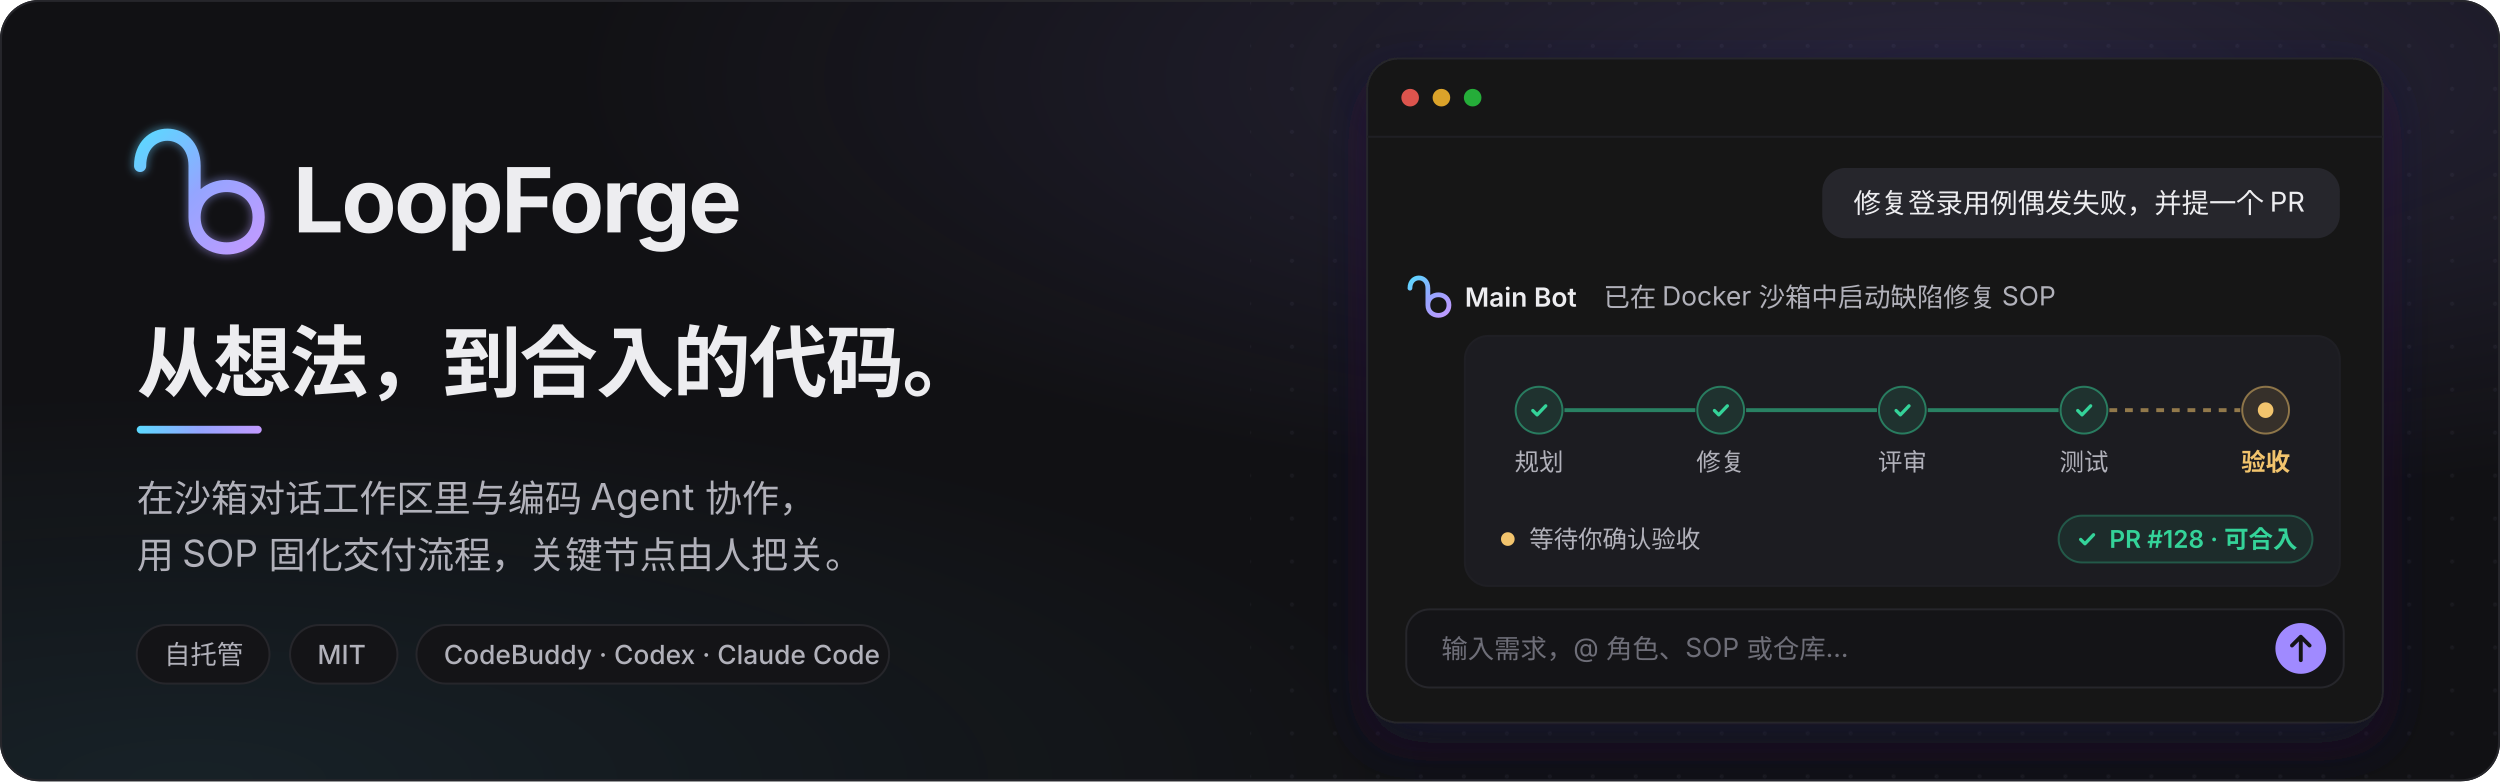
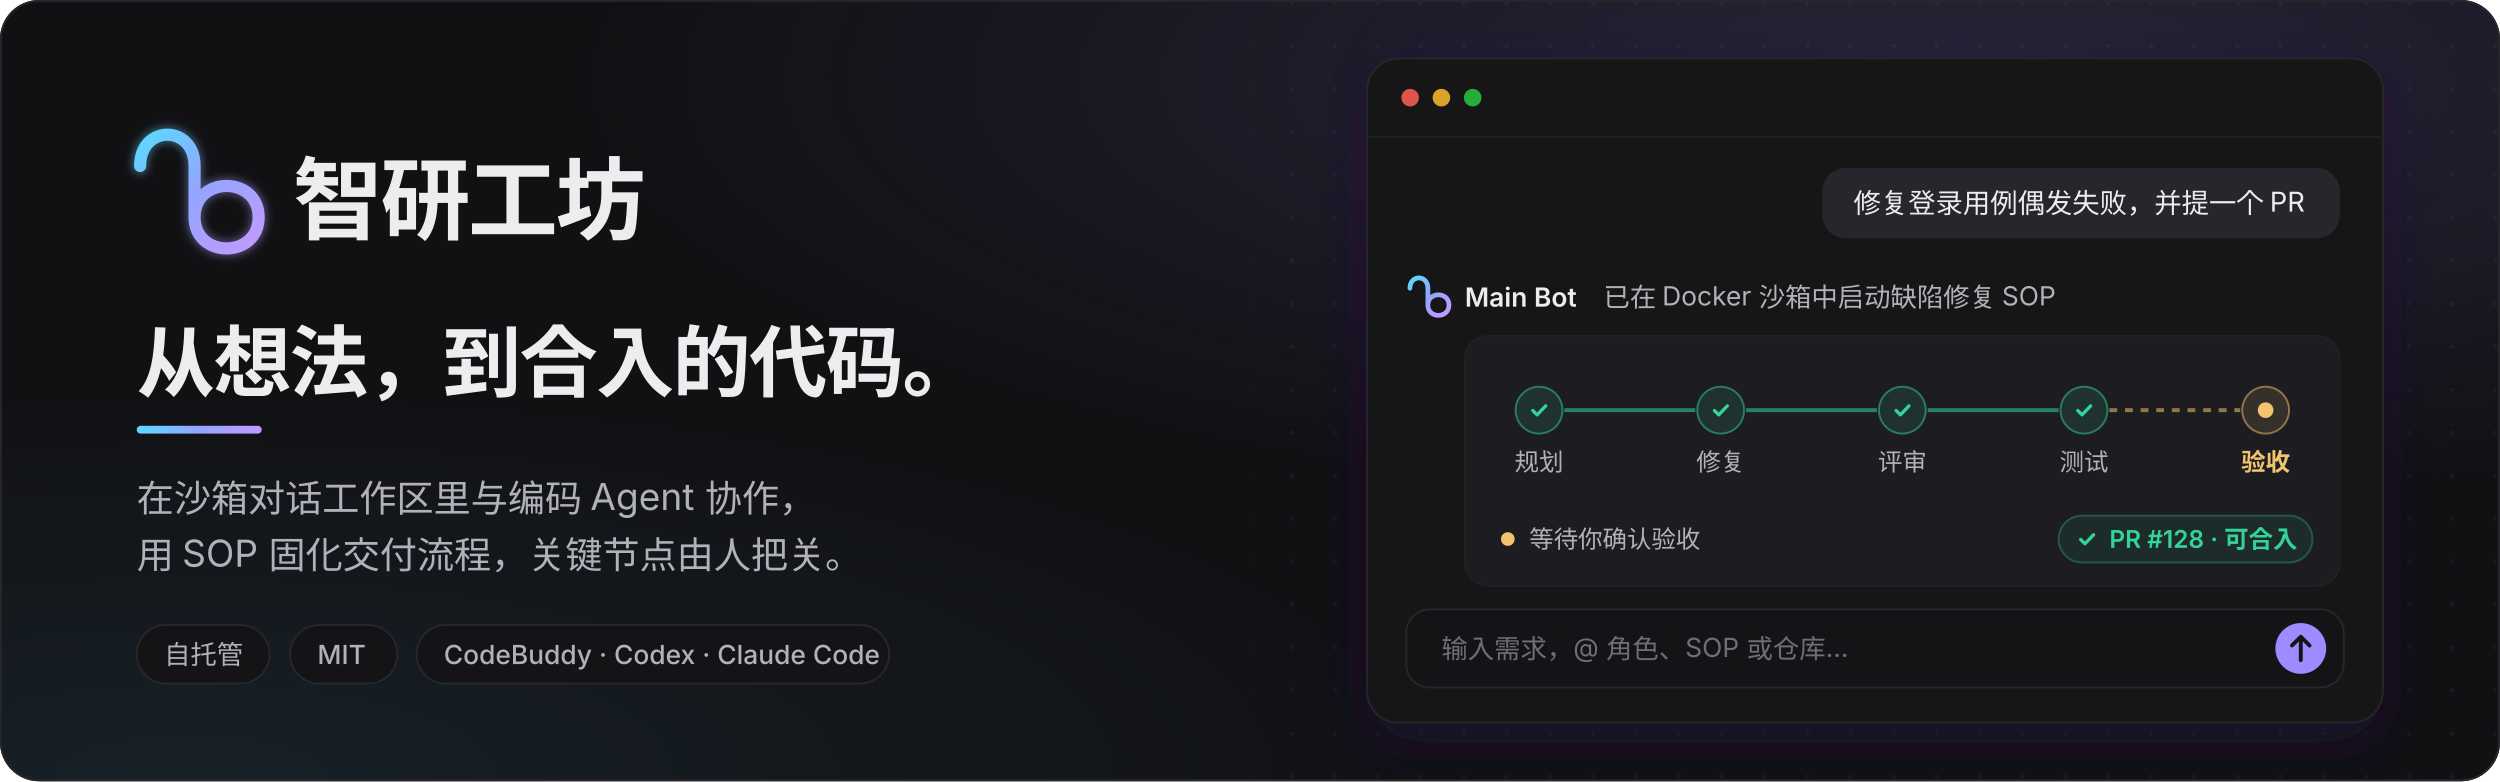
<svg xmlns="http://www.w3.org/2000/svg" width="1280" height="400" viewBox="0 0 1280 400" role="img" aria-labelledby="title">
  <defs>
    <linearGradient id="mark" x1="19" y1="20" x2="93" y2="93" gradientUnits="userSpaceOnUse">
      <stop stop-color="#5bd9ff" />
      <stop offset=".48" stop-color="#94a5ff" />
      <stop offset="1" stop-color="#c29aff" />
    </linearGradient>
    <linearGradient id="ink" x1="0" x2="1">
      <stop stop-color="#5bd9ff" />
      <stop offset=".5" stop-color="#94a5ff" />
      <stop offset="1" stop-color="#c29aff" />
    </linearGradient>
    <radialGradient id="g1" cx="0.78" cy="0.1" r="0.55">
      <stop stop-color="#a08aff" stop-opacity=".16" />
      <stop offset="1" stop-color="#a08aff" stop-opacity="0" />
    </radialGradient>
    <radialGradient id="g2" cx="0.08" cy="1" r="0.5">
      <stop stop-color="#5bd9ff" stop-opacity=".08" />
      <stop offset="1" stop-color="#5bd9ff" stop-opacity="0" />
    </radialGradient>
    <pattern id="dots" width="22" height="22" patternUnits="userSpaceOnUse">
      <circle cx="1.5" cy="1.5" r="1.1" fill="#1a1a1f" />
    </pattern>
    <filter id="shadow" x="-10%" y="-10%" width="120%" height="130%">
      <feDropShadow dx="0" dy="10" stdDeviation="14" flood-color="#1b1540" flood-opacity=".5" />
    </filter>
    <filter id="blur" x="-60%" y="-60%" width="220%" height="220%">
      <feGaussianBlur stdDeviation="2.4" />
    </filter>
    <clipPath id="frame">
      <rect width="1280" height="400" rx="20" />
    </clipPath>
  </defs>
  <g clip-path="url(#frame)">
    <rect width="1280" height="400" fill="#111114" />
    <rect x="640" width="640" height="400" fill="url(#dots)" opacity=".9" />
    <rect width="1280" height="400" fill="url(#g1)" />
    <rect width="1280" height="400" fill="url(#g2)" />
  </g>
  <rect x=".5" y=".5" width="1279" height="399" rx="19.5" fill="none" stroke="#26262b" />
  <g font-family="Inter, -apple-system, BlinkMacSystemFont, 'Segoe UI', 'PingFang SC', 'Noto Sans SC', 'Microsoft YaHei', sans-serif">
    <g transform="translate(66 62) scale(.82) translate(-12 -12)">
      <path d="M53 72 C53 59 63 52.5 73 52.5 C83 52.5 93 59 93 72 C93 85 83 91.5 73 91.5 C63 91.5 53 85 53 72 C53 66.667 53 61.333 53 56 C53 50.667 53 45.333 53 40 C53 27 44.5 20.5 36 20.5 C27.5 20.5 19 27 19 40" stroke="url(#mark)" stroke-width="11" stroke-linecap="round" fill="none" opacity=".35" filter="url(#blur)" />
      <path d="M53 72 C53 59 63 52.5 73 52.5 C83 52.5 93 59 93 72 C93 85 83 91.5 73 91.5 C63 91.5 53 85 53 72 C53 66.667 53 61.333 53 56 C53 50.667 53 45.333 53 40 C53 27 44.5 20.5 36 20.5 C27.5 20.5 19 27 19 40" stroke="url(#mark)" stroke-width="7.6" stroke-linecap="round" stroke-linejoin="round" fill="none" />
    </g>
-     <text x="150" y="119" fill="#ededf0" font-size="46" font-weight="700" letter-spacing="-1.2">LoopForge</text>
+     <text x="150" y="119" fill="#ededf0" font-size="46" font-weight="700" letter-spacing="-1.2">智研工坊</text>
    <text x="70" y="200" fill="#ededf0" font-size="40" font-weight="650" letter-spacing="-.8">从想法，到合入的代码。</text>
    <rect x="70" y="218" width="64" height="4" rx="2" fill="url(#ink)" />
    <text x="70" y="262" fill="#b1b1ba" font-size="19">在沙箱对话工作区里与编码 Agent 协作，</text>
    <text x="70" y="291" fill="#b1b1ba" font-size="19">用 SOP 固化交付流程，关键节点由人把关。</text>
    <rect x="70" y="320" width="68" height="30" rx="15" fill="#141417" stroke="#26262b" />
    <text x="84" y="340" fill="#b1b1ba" font-size="13.5" font-weight="500">自托管</text>
    <rect x="148.5" y="320" width="55" height="30" rx="15" fill="#141417" stroke="#26262b" />
    <text x="162.5" y="340" fill="#b1b1ba" font-size="13.5" font-weight="500">MIT</text>
    <rect x="213.23" y="320" width="242" height="30" rx="15" fill="#141417" stroke="#26262b" />
    <text x="227.23" y="340" fill="#b1b1ba" font-size="13.5" font-weight="500">CodeBuddy · Codex · Claude Code</text>
    <g filter="url(#shadow)">
      <rect x="700" y="30" width="520" height="340" rx="16" fill="#141417" stroke="#26262b" />
    </g>
    <circle cx="722" cy="50" r="4.5" fill="#ff5f57" opacity=".85" />
    <circle cx="738" cy="50" r="4.5" fill="#febc2e" opacity=".85" />
    <circle cx="754" cy="50" r="4.5" fill="#28c840" opacity=".85" />
    <path d="M700 70h520" stroke="#1f1f24" />
    <rect x="933" y="86" width="265" height="36" rx="12" fill="#26262c" />
    <text x="949" y="109" fill="#ededf0" font-size="14">修复登录用例偶发失败，并提一个 PR</text>
    <g transform="translate(720 140) scale(.27) translate(-12 -12)">
      <path d="M53 72 C53 59 63 52.5 73 52.5 C83 52.5 93 59 93 72 C93 85 83 91.5 73 91.5 C63 91.5 53 85 53 72 C53 66.667 53 61.333 53 56 C53 50.667 53 45.333 53 40 C53 27 44.5 20.5 36 20.5 C27.5 20.5 19 27 19 40" stroke="url(#mark)" stroke-width="9" stroke-linecap="round" fill="none" />
    </g>
    <text x="750" y="157" fill="#ededf0" font-size="13.5" font-weight="600">Main Bot</text>
    <text x="821" y="157" fill="#b1b1ba" font-size="13.5">已在 Docker 沙箱中启动缺陷修复 SOP</text>
    <rect x="750" y="172" width="448" height="128" rx="12" fill="#1c1c21" stroke="#1f1f24" />
    <path d="M801.0 210H868.0" stroke="#34d399" stroke-opacity=".55" stroke-width="2" />
    <path d="M894.0 210H961.0" stroke="#34d399" stroke-opacity=".55" stroke-width="2" />
    <path d="M987.0 210H1054.0" stroke="#34d399" stroke-opacity=".55" stroke-width="2" />
    <path d="M1080.0 210H1147.0" stroke="#f2c46d" stroke-opacity=".55" stroke-width="2" stroke-dasharray="4 4" />
    <circle cx="788.0" cy="210" r="12" fill="#34d399" fill-opacity=".12" stroke="#34d399" stroke-opacity=".5" />
    <path d="M784.8 210.2l2.2 2.2 4.4-4.6" fill="none" stroke="#34d399" stroke-width="1.7" stroke-linecap="round" stroke-linejoin="round" />
    <text x="775.5" y="241" fill="#b1b1ba" font-size="12.5" font-weight="500">规划</text>
    <circle cx="881.0" cy="210" r="12" fill="#34d399" fill-opacity=".12" stroke="#34d399" stroke-opacity=".5" />
    <path d="M877.8 210.2l2.2 2.2 4.4-4.6" fill="none" stroke="#34d399" stroke-width="1.7" stroke-linecap="round" stroke-linejoin="round" />
    <text x="868.5" y="241" fill="#b1b1ba" font-size="12.5" font-weight="500">修复</text>
    <circle cx="974.0" cy="210" r="12" fill="#34d399" fill-opacity=".12" stroke="#34d399" stroke-opacity=".5" />
    <path d="M970.8 210.2l2.2 2.2 4.4-4.6" fill="none" stroke="#34d399" stroke-width="1.7" stroke-linecap="round" stroke-linejoin="round" />
    <text x="961.5" y="241" fill="#b1b1ba" font-size="12.5" font-weight="500">评审</text>
    <circle cx="1067.0" cy="210" r="12" fill="#34d399" fill-opacity=".12" stroke="#34d399" stroke-opacity=".5" />
    <path d="M1063.8 210.2l2.2 2.2 4.4-4.6" fill="none" stroke="#34d399" stroke-width="1.7" stroke-linecap="round" stroke-linejoin="round" />
    <text x="1054.5" y="241" fill="#b1b1ba" font-size="12.5" font-weight="500">测试</text>
    <circle cx="1160.0" cy="210" r="12" fill="#f2c46d" fill-opacity=".12" stroke="#f2c46d" stroke-opacity=".5" />
    <circle cx="1160.0" cy="210" r="4" fill="#f2c46d" />
    <text x="1147.5" y="241" fill="#f2c46d" font-size="12.5" font-weight="600">验收</text>
    <circle cx="772" cy="276" r="3.5" fill="#f2c46d" />
    <text x="783" y="280.5" fill="#b1b1ba" font-size="12.5">等待你确认验收</text>
    <rect x="1054" y="264" width="130" height="24" rx="12" fill="#34d399" fill-opacity=".09" stroke="#34d399" stroke-opacity=".3" />
    <path d="M1065.3 276.2l2.2 2.2 4.4-4.6" fill="none" stroke="#34d399" stroke-width="1.7" stroke-linecap="round" stroke-linejoin="round" />
    <text x="1080" y="280.5" fill="#34d399" font-size="12.5" font-weight="600">PR #128 · 可合入</text>
    <rect x="720" y="312" width="480" height="40" rx="12" fill="#141417" stroke="#26262b" />
    <text x="738" y="337" fill="#6e6e78" font-size="13.5">输入需求，@ 角色、SOP 或仓库…</text>
    <circle cx="1178" cy="332" r="13" fill="#a08aff" />
    <path d="M1178 338v-12m-4.5 4.5 4.5-4.5 4.5 4.5" fill="none" stroke="#141417" stroke-width="2" stroke-linecap="round" stroke-linejoin="round" />
  </g>
</svg>
